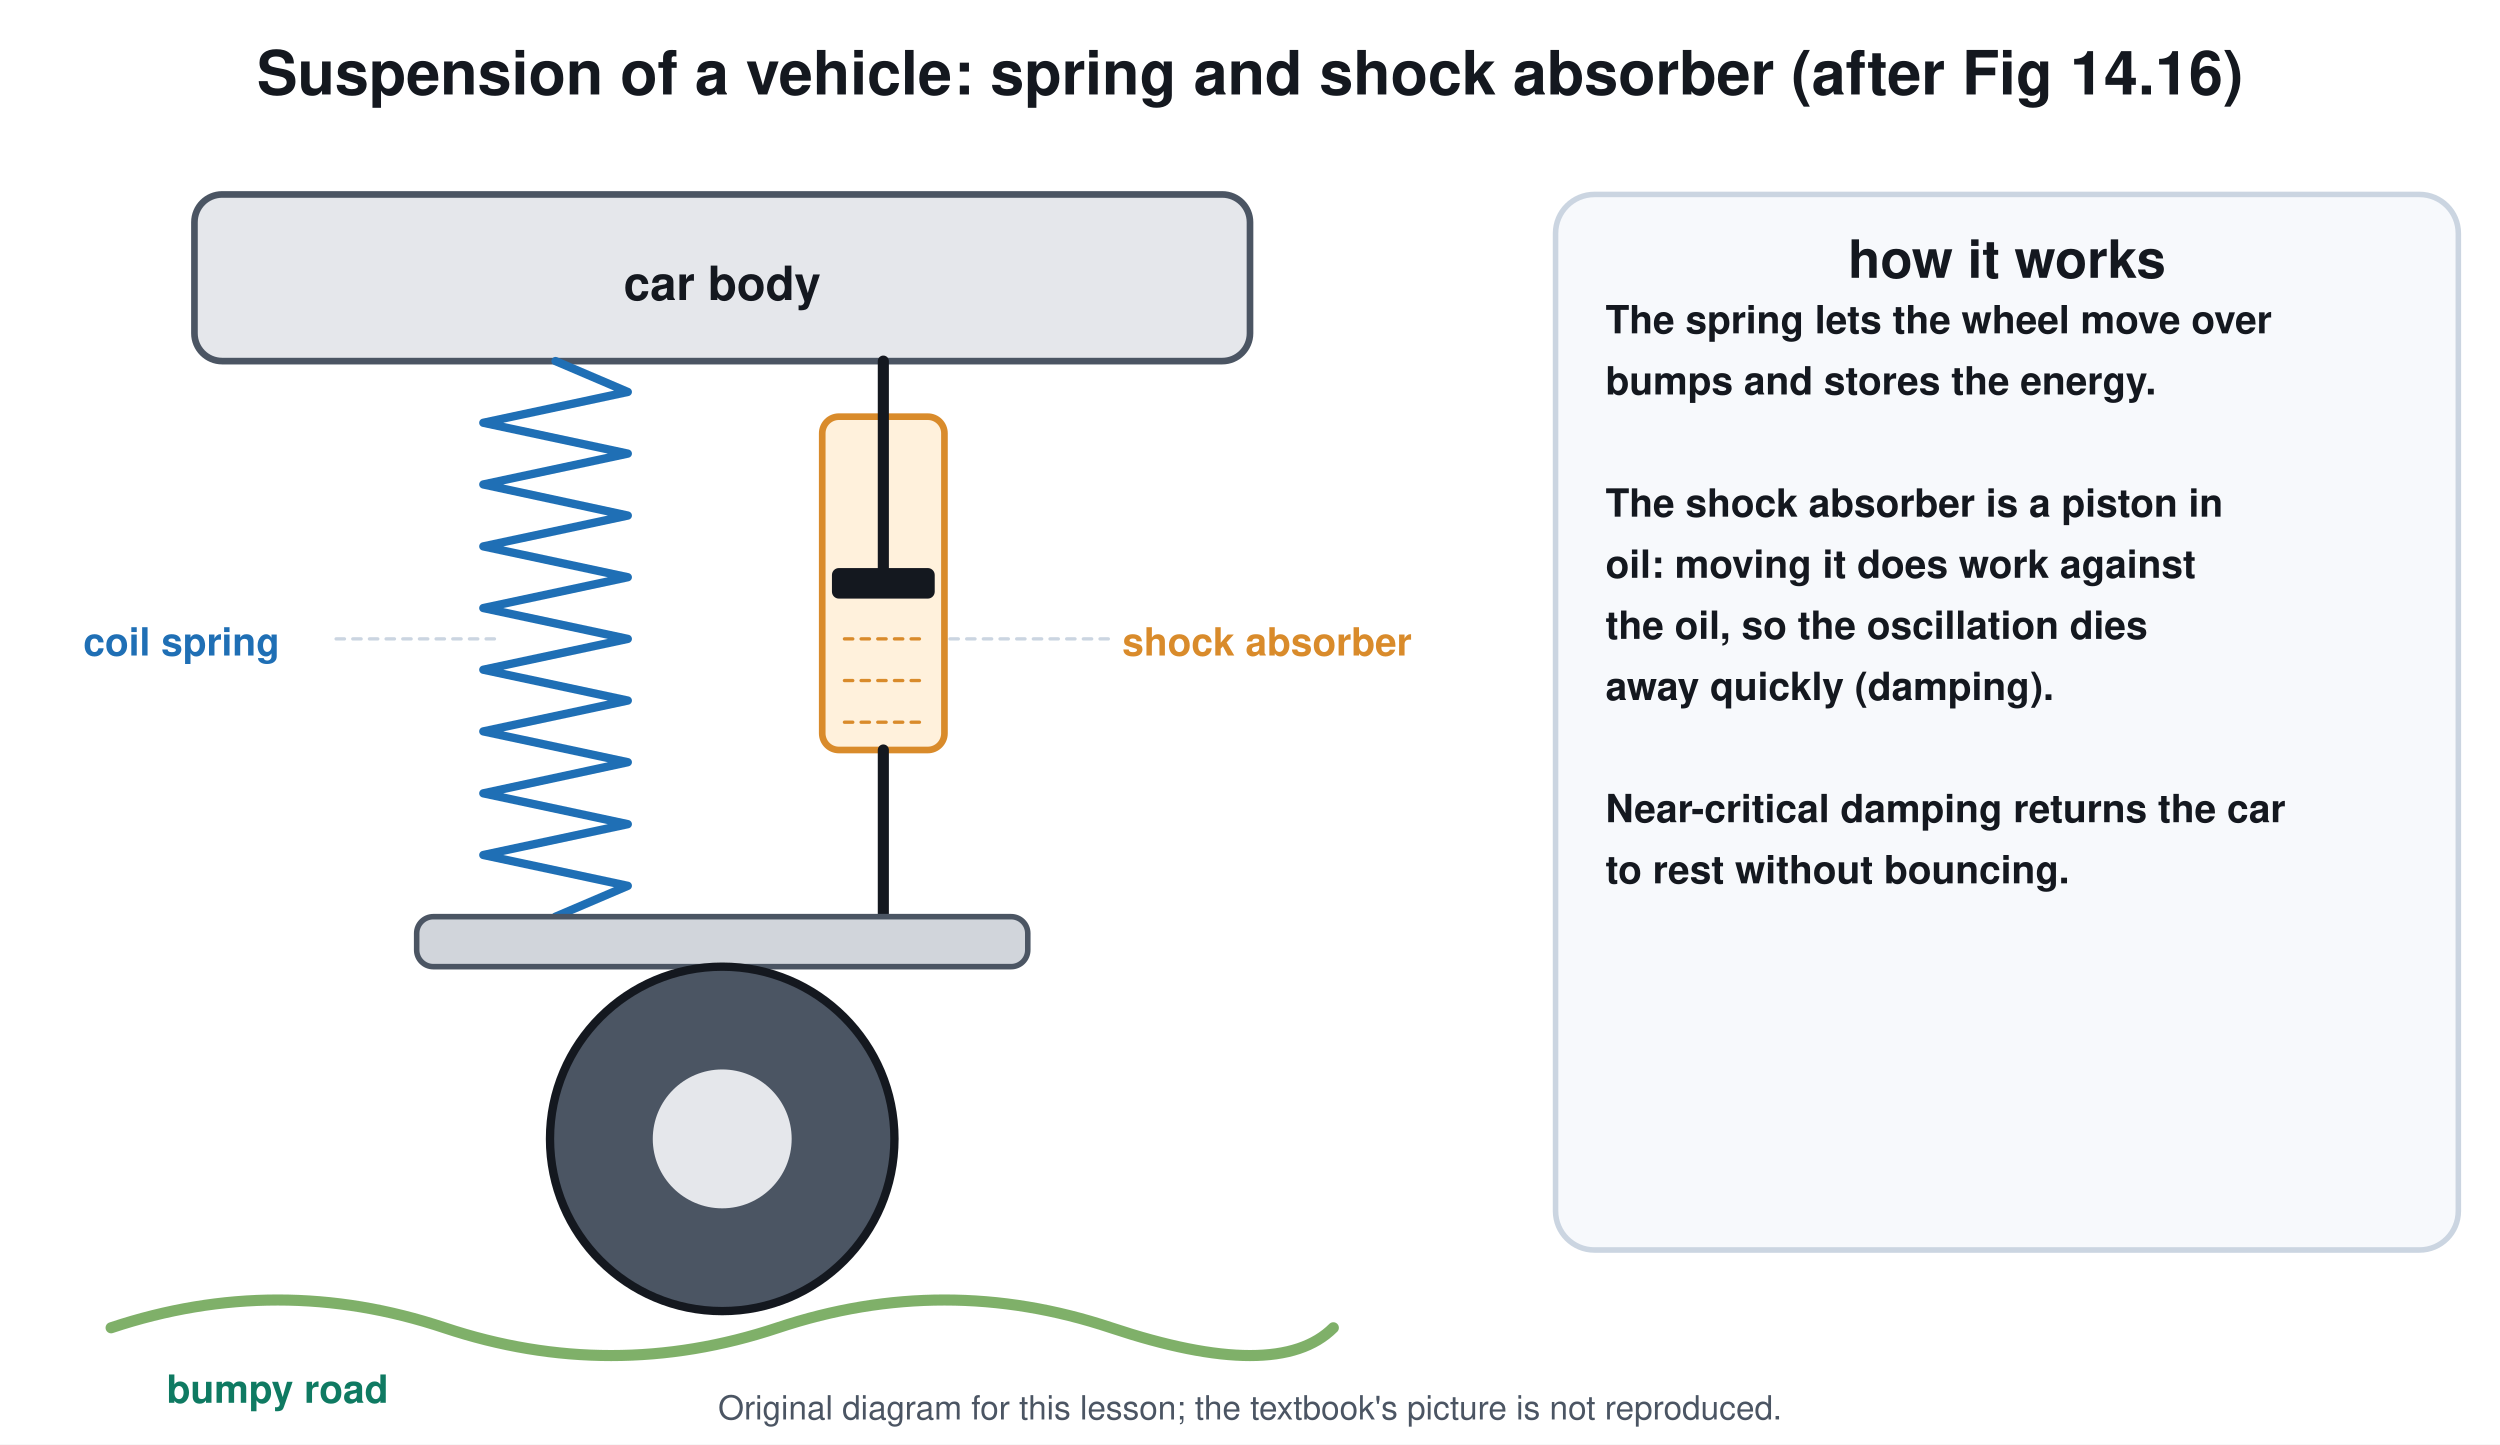
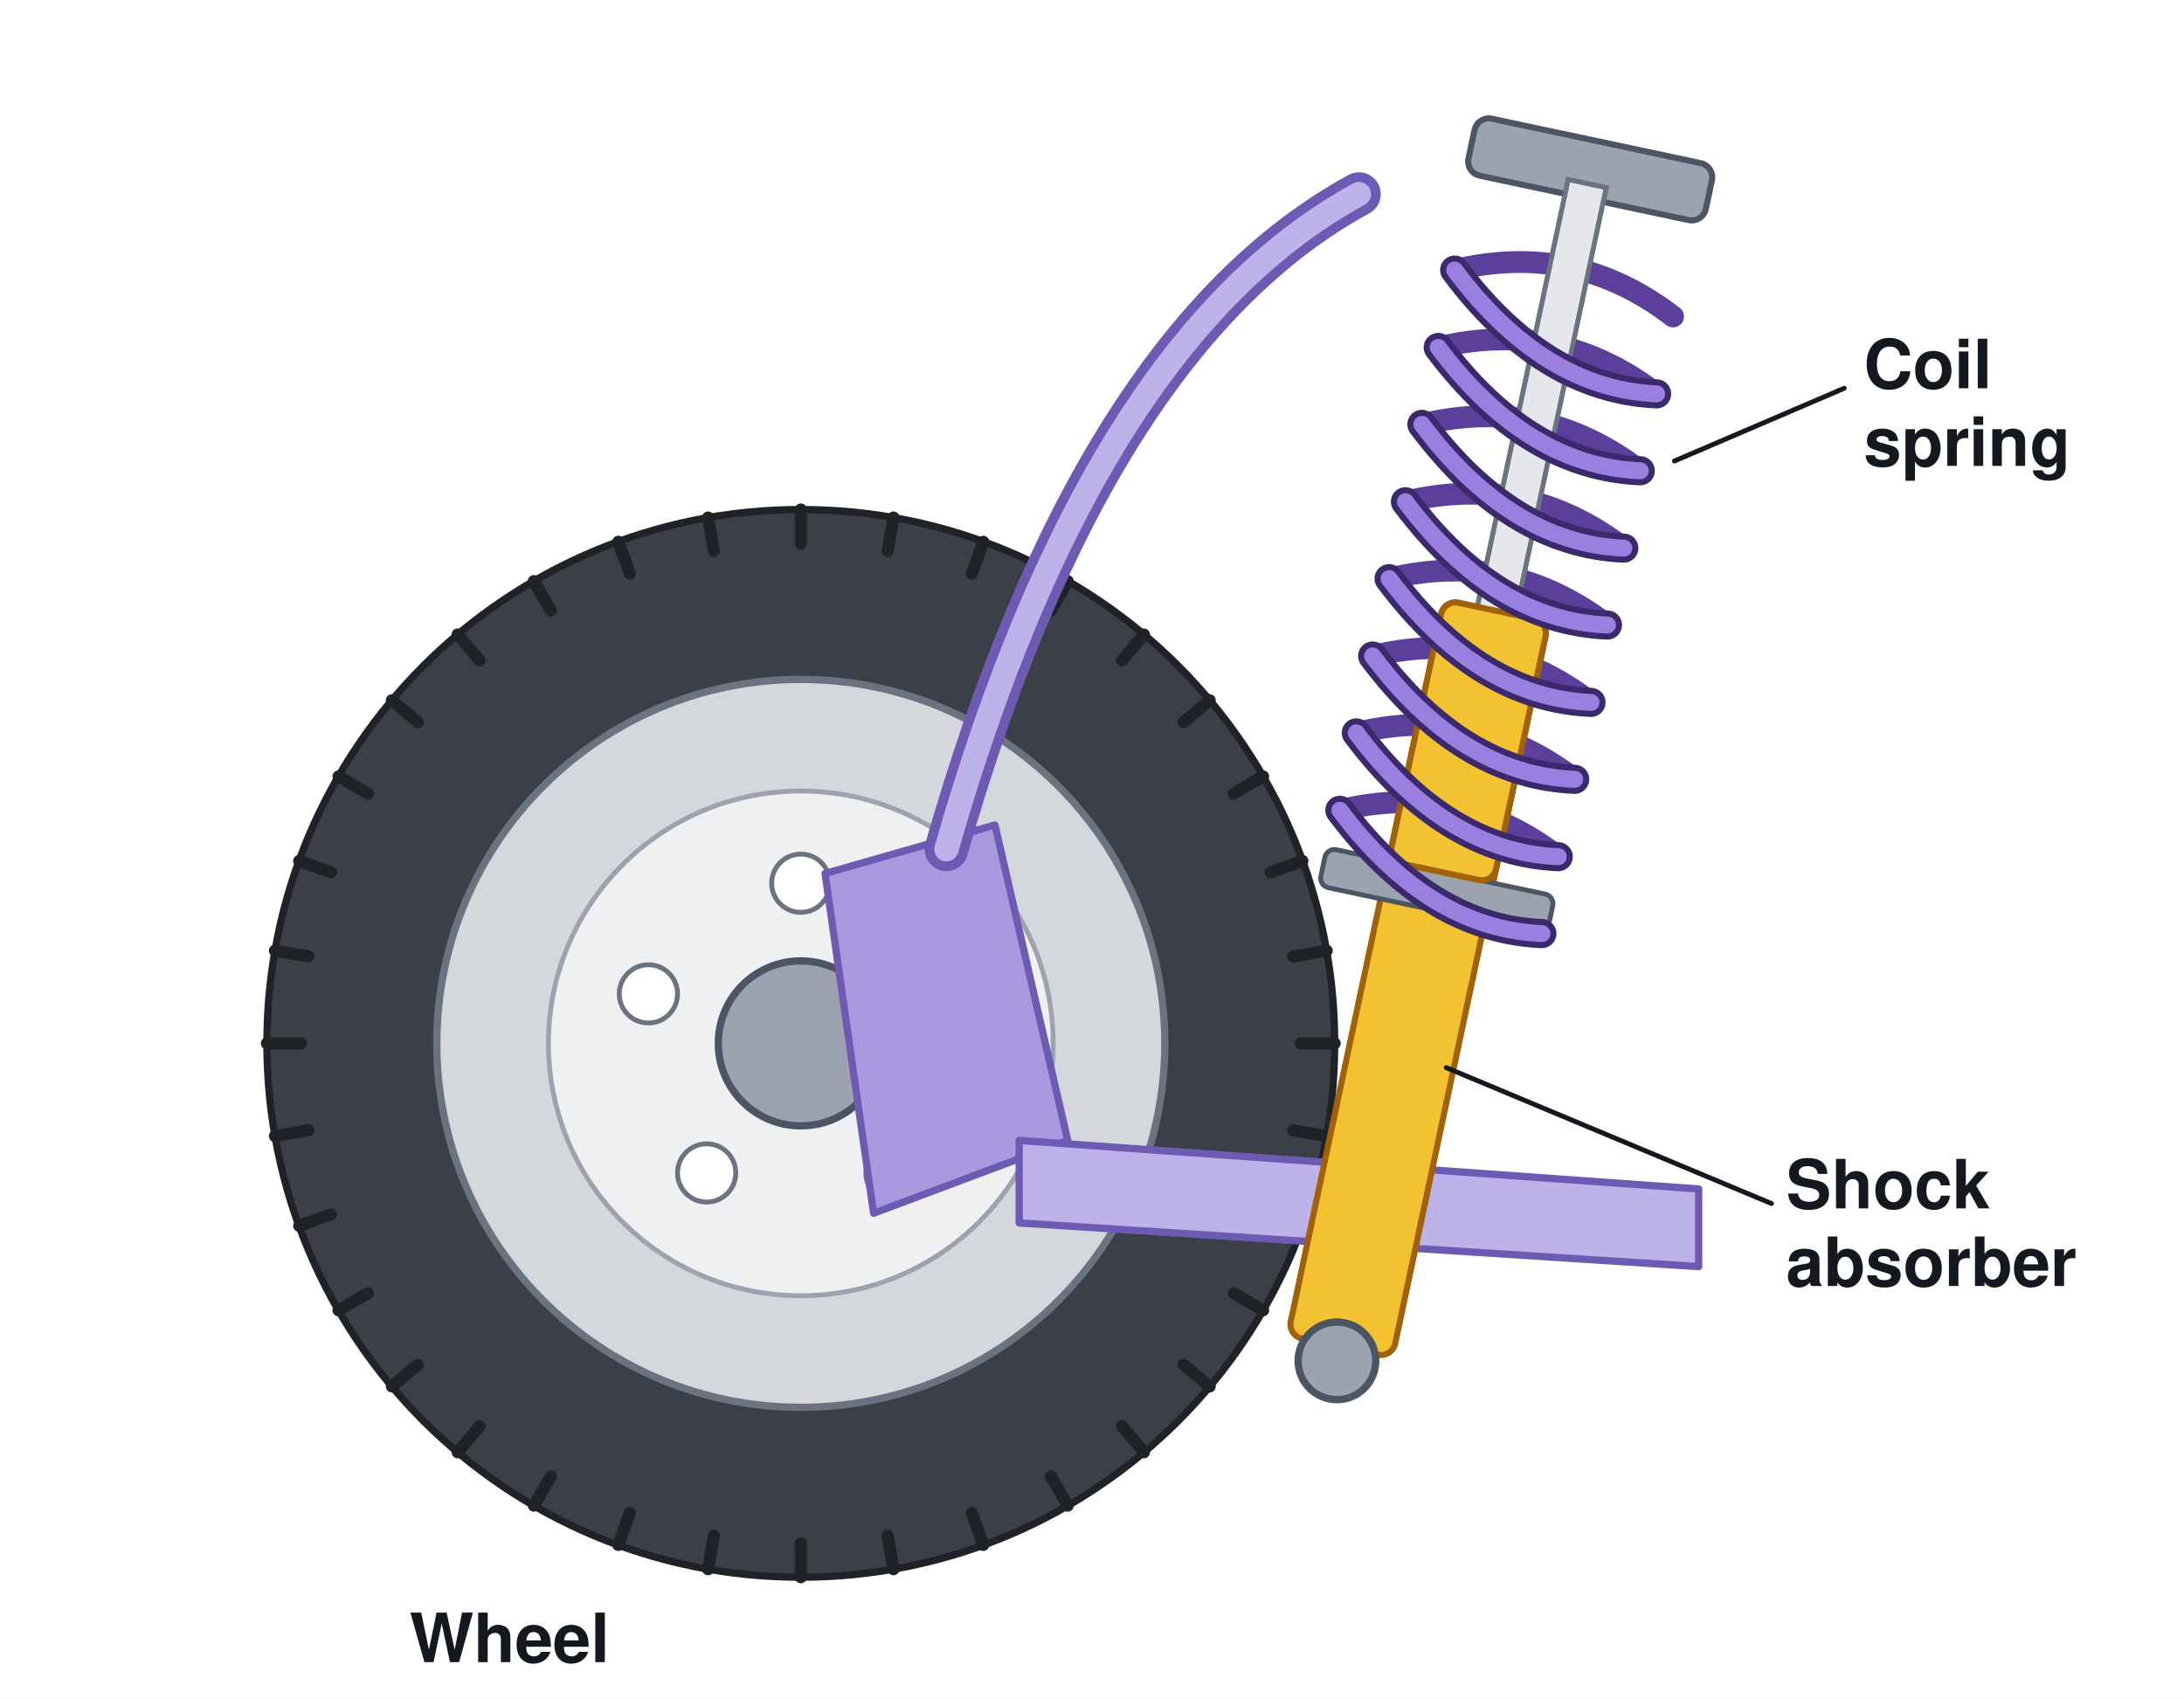
- <svg xmlns="http://www.w3.org/2000/svg" viewBox="0 0 900 520" font-family="Segoe UI, Helvetica, Arial, sans-serif">
-   <rect width="900" height="520" fill="#ffffff" />
-   <text x="450.0" y="34.0" font-size="22" fill="#14181f" text-anchor="middle" font-weight="700">Suspension of a vehicle: spring and shock absorber (after Fig 14.16)</text>
-   <rect x="70.0" y="70.0" width="380.0" height="60.0" rx="10" stroke="#4b5563" stroke-width="2.4" fill="#e5e7eb" />
-   <text x="260.0" y="108.0" font-size="17" fill="#14181f" text-anchor="middle" font-weight="700">car body</text>
-   <path d="M200.0 130.0 L226.0 141.1 L174.0 152.2 L226.0 163.3 L174.0 174.4 L226.0 185.6 L174.0 196.7 L226.0 207.8 L174.0 218.9 L226.0 230.0 L174.0 241.1 L226.0 252.2 L174.0 263.3 L226.0 274.4 L174.0 285.6 L226.0 296.7 L174.0 307.8 L226.0 318.9 L200.0 330.0" stroke="#1f6fb5" stroke-width="3" fill="none" stroke-linejoin="round" stroke-linecap="round" />
-   <rect x="296.0" y="150.0" width="44.0" height="120.0" rx="6" stroke="#d98b2b" stroke-width="2.4" fill="#fff1dc" />
-   <line x1="318.0" y1="130.0" x2="318.0" y2="210.0" stroke="#14181f" stroke-width="4" stroke-linecap="round" />
-   <rect x="300.0" y="205.0" width="36.0" height="10.0" rx="2" stroke="#14181f" stroke-width="1" fill="#14181f" />
-   <line x1="304.0" y1="230.0" x2="332.0" y2="230.0" stroke="#d98b2b" stroke-width="1.2" stroke-linecap="round" stroke-dasharray="3 3" />
-   <line x1="304.0" y1="245.0" x2="332.0" y2="245.0" stroke="#d98b2b" stroke-width="1.2" stroke-linecap="round" stroke-dasharray="3 3" />
-   <line x1="304.0" y1="260.0" x2="332.0" y2="260.0" stroke="#d98b2b" stroke-width="1.2" stroke-linecap="round" stroke-dasharray="3 3" />
-   <line x1="318.0" y1="270.0" x2="318.0" y2="330.0" stroke="#14181f" stroke-width="4" stroke-linecap="round" />
-   <rect x="150.0" y="330.0" width="220.0" height="18.0" rx="6" stroke="#4b5563" stroke-width="2" fill="#d1d5db" />
-   <circle cx="260.0" cy="410.0" r="62.0" stroke="#14181f" stroke-width="3" fill="#4b5563" />
-   <circle cx="260.0" cy="410.0" r="26.0" stroke="#4b5563" stroke-width="2" fill="#e5e7eb" />
-   <path d="M40 478 Q100 458 160 478 T280 478 T400 478 T480 478" stroke="#7fb069" stroke-width="4" fill="none" stroke-linejoin="round" stroke-linecap="round" />
-   <text x="60.0" y="505.0" font-size="14" fill="#0f7a62" text-anchor="start" font-weight="700">bumpy road</text>
-   <line x1="178.0" y1="230.0" x2="120.0" y2="230.0" stroke="#cbd5e1" stroke-width="1.2" stroke-linecap="round" stroke-dasharray="3 3" />
-   <text x="30.0" y="236.0" font-size="14" fill="#1f6fb5" text-anchor="start" font-weight="700">coil spring</text>
-   <line x1="342.0" y1="230.0" x2="400.0" y2="230.0" stroke="#cbd5e1" stroke-width="1.2" stroke-linecap="round" stroke-dasharray="3 3" />
-   <text x="404.0" y="236.0" font-size="14" fill="#d98b2b" text-anchor="start" font-weight="700">shock absorber</text>
-   <rect x="560.0" y="70.0" width="325.0" height="380.0" rx="14" stroke="#cbd5e1" stroke-width="2" fill="#f7f9fc" />
-   <text x="722.5" y="100.0" font-size="19" fill="#14181f" text-anchor="middle" font-weight="700">how it works</text>
-   <text x="578.0" y="120.0" font-size="14" fill="#14181f" text-anchor="start" font-weight="700">The spring lets the wheel move over</text>
-   <text x="578.0" y="142.0" font-size="14" fill="#14181f" text-anchor="start" font-weight="700">bumps and stores the energy.</text>
-   <text x="578.0" y="164.0" font-size="14" fill="#14181f" text-anchor="start" font-weight="700" />
-   <text x="578.0" y="186.0" font-size="14" fill="#14181f" text-anchor="start" font-weight="700">The shock absorber is a piston in</text>
-   <text x="578.0" y="208.0" font-size="14" fill="#14181f" text-anchor="start" font-weight="700">oil: moving it does work against</text>
-   <text x="578.0" y="230.0" font-size="14" fill="#14181f" text-anchor="start" font-weight="700">the oil, so the oscillation dies</text>
-   <text x="578.0" y="252.0" font-size="14" fill="#14181f" text-anchor="start" font-weight="700">away quickly (damping).</text>
-   <text x="578.0" y="274.0" font-size="14" fill="#14181f" text-anchor="start" font-weight="700" />
-   <text x="578.0" y="296.0" font-size="14" fill="#14181f" text-anchor="start" font-weight="700">Near-critical damping returns the car</text>
-   <text x="578.0" y="318.0" font-size="14" fill="#14181f" text-anchor="start" font-weight="700">to rest without bouncing.</text>
-   <text x="450.0" y="511" font-size="12" fill="#4b5563" text-anchor="middle">Original diagram for this lesson; the textbook's picture is not reproduced.</text>
+ <svg xmlns="http://www.w3.org/2000/svg" viewBox="0 0 900 700" font-family="Segoe UI, Helvetica, Arial, sans-serif">
+   <rect width="900" height="700" fill="#ffffff" />
+   <circle cx="330.0" cy="430.0" r="220.0" stroke="#1f2328" stroke-width="3" fill="#3b4048" />
+   <line x1="536.0" y1="430.0" x2="550.0" y2="430.0" stroke="#1f2328" stroke-width="5" stroke-linecap="round" />
+   <line x1="532.9" y1="465.8" x2="546.7" y2="468.2" stroke="#1f2328" stroke-width="5" stroke-linecap="round" />
+   <line x1="523.6" y1="500.5" x2="536.7" y2="505.2" stroke="#1f2328" stroke-width="5" stroke-linecap="round" />
+   <line x1="508.4" y1="533.0" x2="520.5" y2="540.0" stroke="#1f2328" stroke-width="5" stroke-linecap="round" />
+   <line x1="487.8" y1="562.4" x2="498.5" y2="571.4" stroke="#1f2328" stroke-width="5" stroke-linecap="round" />
+   <line x1="462.4" y1="587.8" x2="471.4" y2="598.5" stroke="#1f2328" stroke-width="5" stroke-linecap="round" />
+   <line x1="433.0" y1="608.4" x2="440.0" y2="620.5" stroke="#1f2328" stroke-width="5" stroke-linecap="round" />
+   <line x1="400.5" y1="623.6" x2="405.2" y2="636.7" stroke="#1f2328" stroke-width="5" stroke-linecap="round" />
+   <line x1="365.8" y1="632.9" x2="368.2" y2="646.7" stroke="#1f2328" stroke-width="5" stroke-linecap="round" />
+   <line x1="330.0" y1="636.0" x2="330.0" y2="650.0" stroke="#1f2328" stroke-width="5" stroke-linecap="round" />
+   <line x1="294.2" y1="632.9" x2="291.8" y2="646.7" stroke="#1f2328" stroke-width="5" stroke-linecap="round" />
+   <line x1="259.5" y1="623.6" x2="254.8" y2="636.7" stroke="#1f2328" stroke-width="5" stroke-linecap="round" />
+   <line x1="227.0" y1="608.4" x2="220.0" y2="620.5" stroke="#1f2328" stroke-width="5" stroke-linecap="round" />
+   <line x1="197.6" y1="587.8" x2="188.6" y2="598.5" stroke="#1f2328" stroke-width="5" stroke-linecap="round" />
+   <line x1="172.2" y1="562.4" x2="161.5" y2="571.4" stroke="#1f2328" stroke-width="5" stroke-linecap="round" />
+   <line x1="151.6" y1="533.0" x2="139.5" y2="540.0" stroke="#1f2328" stroke-width="5" stroke-linecap="round" />
+   <line x1="136.4" y1="500.5" x2="123.3" y2="505.2" stroke="#1f2328" stroke-width="5" stroke-linecap="round" />
+   <line x1="127.1" y1="465.8" x2="113.3" y2="468.2" stroke="#1f2328" stroke-width="5" stroke-linecap="round" />
+   <line x1="124.0" y1="430.0" x2="110.0" y2="430.0" stroke="#1f2328" stroke-width="5" stroke-linecap="round" />
+   <line x1="127.1" y1="394.2" x2="113.3" y2="391.8" stroke="#1f2328" stroke-width="5" stroke-linecap="round" />
+   <line x1="136.4" y1="359.5" x2="123.3" y2="354.8" stroke="#1f2328" stroke-width="5" stroke-linecap="round" />
+   <line x1="151.6" y1="327.0" x2="139.5" y2="320.0" stroke="#1f2328" stroke-width="5" stroke-linecap="round" />
+   <line x1="172.2" y1="297.6" x2="161.5" y2="288.6" stroke="#1f2328" stroke-width="5" stroke-linecap="round" />
+   <line x1="197.6" y1="272.2" x2="188.6" y2="261.5" stroke="#1f2328" stroke-width="5" stroke-linecap="round" />
+   <line x1="227.0" y1="251.6" x2="220.0" y2="239.5" stroke="#1f2328" stroke-width="5" stroke-linecap="round" />
+   <line x1="259.5" y1="236.4" x2="254.8" y2="223.3" stroke="#1f2328" stroke-width="5" stroke-linecap="round" />
+   <line x1="294.2" y1="227.1" x2="291.8" y2="213.3" stroke="#1f2328" stroke-width="5" stroke-linecap="round" />
+   <line x1="330.0" y1="224.0" x2="330.0" y2="210.0" stroke="#1f2328" stroke-width="5" stroke-linecap="round" />
+   <line x1="365.8" y1="227.1" x2="368.2" y2="213.3" stroke="#1f2328" stroke-width="5" stroke-linecap="round" />
+   <line x1="400.5" y1="236.4" x2="405.2" y2="223.3" stroke="#1f2328" stroke-width="5" stroke-linecap="round" />
+   <line x1="433.0" y1="251.6" x2="440.0" y2="239.5" stroke="#1f2328" stroke-width="5" stroke-linecap="round" />
+   <line x1="462.4" y1="272.2" x2="471.4" y2="261.5" stroke="#1f2328" stroke-width="5" stroke-linecap="round" />
+   <line x1="487.8" y1="297.6" x2="498.5" y2="288.6" stroke="#1f2328" stroke-width="5" stroke-linecap="round" />
+   <line x1="508.4" y1="327.0" x2="520.5" y2="320.0" stroke="#1f2328" stroke-width="5" stroke-linecap="round" />
+   <line x1="523.6" y1="359.5" x2="536.7" y2="354.8" stroke="#1f2328" stroke-width="5" stroke-linecap="round" />
+   <line x1="532.9" y1="394.2" x2="546.7" y2="391.8" stroke="#1f2328" stroke-width="5" stroke-linecap="round" />
+   <circle cx="330.0" cy="430.0" r="150.0" stroke="#6b7280" stroke-width="3" fill="#d4d8dd" />
+   <circle cx="330.0" cy="430.0" r="104.0" stroke="#9ca3af" stroke-width="2" fill="#eef0f2" />
+   <circle cx="330.0" cy="364.0" r="12.0" stroke="#6b7280" stroke-width="2" fill="#ffffff" />
+   <circle cx="392.8" cy="409.6" r="12.0" stroke="#6b7280" stroke-width="2" fill="#ffffff" />
+   <circle cx="368.8" cy="483.4" r="12.0" stroke="#6b7280" stroke-width="2" fill="#ffffff" />
+   <circle cx="291.2" cy="483.4" r="12.0" stroke="#6b7280" stroke-width="2" fill="#ffffff" />
+   <circle cx="267.2" cy="409.6" r="12.0" stroke="#6b7280" stroke-width="2" fill="#ffffff" />
+   <circle cx="330.0" cy="430.0" r="34.0" stroke="#4b5563" stroke-width="3" fill="#9ca3af" />
+   <path d="M340.0 360.0 L410.0 340.0 L440.0 470.0 L360.0 500.0 Z" stroke="#6d5bb3" stroke-width="3" fill="#a99ae0" stroke-linejoin="round" stroke-linecap="round" />
+   <path d="M420.0 470.0 L700.0 490.0 L700.0 522.0 L420.0 504.0 Z" stroke="#6d5bb3" stroke-width="3" fill="#bdb2ea" stroke-linejoin="round" stroke-linecap="round" />
+   <g transform="rotate(12 600 330)">
+     <rect x="550.0" y="52.0" width="100.0" height="24.0" rx="6" stroke="#4b5563" stroke-width="2.5" fill="#9ca3af" />
+     <rect x="592.0" y="70.0" width="16.0" height="200.0" rx="0" stroke="#6b7280" stroke-width="2" fill="#e5e7eb" />
+     <rect x="578.0" y="250.0" width="44.0" height="310.0" rx="6" stroke="#a16207" stroke-width="2.5" fill="#f2c230" />
+     <circle cx="600.0" cy="566.0" r="16.0" stroke="#4b5563" stroke-width="3" fill="#9ca3af" />
+     <rect x="552.0" y="360.0" width="96.0" height="16.0" rx="4" stroke="#4b5563" stroke-width="2" fill="#9ca3af" />
+   </g>
+   <g transform="rotate(12 600 330)">
+     <path d="M554.0 116.2 Q600.0 94.2 646.0 116.2" stroke="#5b3f9a" stroke-width="9" fill="none" stroke-linejoin="round" stroke-linecap="round" />
+     <path d="M554.0 148.8 Q600.0 126.8 646.0 148.8" stroke="#5b3f9a" stroke-width="9" fill="none" stroke-linejoin="round" stroke-linecap="round" />
+     <path d="M554.0 181.2 Q600.0 159.2 646.0 181.2" stroke="#5b3f9a" stroke-width="9" fill="none" stroke-linejoin="round" stroke-linecap="round" />
+     <path d="M554.0 213.8 Q600.0 191.8 646.0 213.8" stroke="#5b3f9a" stroke-width="9" fill="none" stroke-linejoin="round" stroke-linecap="round" />
+     <path d="M554.0 246.2 Q600.0 224.2 646.0 246.2" stroke="#5b3f9a" stroke-width="9" fill="none" stroke-linejoin="round" stroke-linecap="round" />
+     <path d="M554.0 278.8 Q600.0 256.8 646.0 278.8" stroke="#5b3f9a" stroke-width="9" fill="none" stroke-linejoin="round" stroke-linecap="round" />
+     <path d="M554.0 311.2 Q600.0 289.2 646.0 311.2" stroke="#5b3f9a" stroke-width="9" fill="none" stroke-linejoin="round" stroke-linecap="round" />
+     <path d="M554.0 343.8 Q600.0 321.8 646.0 343.8" stroke="#5b3f9a" stroke-width="9" fill="none" stroke-linejoin="round" stroke-linecap="round" />
+     <rect x="592.0" y="70.0" width="16.0" height="200.0" rx="0" stroke="#6b7280" stroke-width="2" fill="#e5e7eb" />
+     <rect x="578.0" y="250.0" width="44.0" height="110.0" rx="6" stroke="#a16207" stroke-width="2.5" fill="#f2c230" />
+     <path d="M554.0 116.2 Q600.0 156.5 646.0 148.8" stroke="#3b2a6b" stroke-width="12" fill="none" stroke-linejoin="round" stroke-linecap="round" />
+     <path d="M554.0 116.2 Q600.0 156.5 646.0 148.8" stroke="#9b7fe0" stroke-width="7" fill="none" stroke-linejoin="round" stroke-linecap="round" />
+     <path d="M554.0 148.8 Q600.0 189.0 646.0 181.2" stroke="#3b2a6b" stroke-width="12" fill="none" stroke-linejoin="round" stroke-linecap="round" />
+     <path d="M554.0 148.8 Q600.0 189.0 646.0 181.2" stroke="#9b7fe0" stroke-width="7" fill="none" stroke-linejoin="round" stroke-linecap="round" />
+     <path d="M554.0 181.2 Q600.0 221.5 646.0 213.8" stroke="#3b2a6b" stroke-width="12" fill="none" stroke-linejoin="round" stroke-linecap="round" />
+     <path d="M554.0 181.2 Q600.0 221.5 646.0 213.8" stroke="#9b7fe0" stroke-width="7" fill="none" stroke-linejoin="round" stroke-linecap="round" />
+     <path d="M554.0 213.8 Q600.0 254.0 646.0 246.2" stroke="#3b2a6b" stroke-width="12" fill="none" stroke-linejoin="round" stroke-linecap="round" />
+     <path d="M554.0 213.8 Q600.0 254.0 646.0 246.2" stroke="#9b7fe0" stroke-width="7" fill="none" stroke-linejoin="round" stroke-linecap="round" />
+     <path d="M554.0 246.2 Q600.0 286.5 646.0 278.8" stroke="#3b2a6b" stroke-width="12" fill="none" stroke-linejoin="round" stroke-linecap="round" />
+     <path d="M554.0 246.2 Q600.0 286.5 646.0 278.8" stroke="#9b7fe0" stroke-width="7" fill="none" stroke-linejoin="round" stroke-linecap="round" />
+     <path d="M554.0 278.8 Q600.0 319.0 646.0 311.2" stroke="#3b2a6b" stroke-width="12" fill="none" stroke-linejoin="round" stroke-linecap="round" />
+     <path d="M554.0 278.8 Q600.0 319.0 646.0 311.2" stroke="#9b7fe0" stroke-width="7" fill="none" stroke-linejoin="round" stroke-linecap="round" />
+     <path d="M554.0 311.2 Q600.0 351.5 646.0 343.8" stroke="#3b2a6b" stroke-width="12" fill="none" stroke-linejoin="round" stroke-linecap="round" />
+     <path d="M554.0 311.2 Q600.0 351.5 646.0 343.8" stroke="#9b7fe0" stroke-width="7" fill="none" stroke-linejoin="round" stroke-linecap="round" />
+     <path d="M554.0 343.8 Q600.0 384.0 646.0 376.2" stroke="#3b2a6b" stroke-width="12" fill="none" stroke-linejoin="round" stroke-linecap="round" />
+     <path d="M554.0 343.8 Q600.0 384.0 646.0 376.2" stroke="#9b7fe0" stroke-width="7" fill="none" stroke-linejoin="round" stroke-linecap="round" />
+   </g>
+   <path d="M390 350 Q450 140 560 80" stroke="#6d5bb3" stroke-width="18" fill="none" stroke-linejoin="round" stroke-linecap="round" />
+   <path d="M390 350 Q450 140 560 80" stroke="#bdb2ea" stroke-width="10" fill="none" stroke-linejoin="round" stroke-linecap="round" />
+   <line x1="690.0" y1="190.0" x2="760.0" y2="160.0" stroke="#14181f" stroke-width="2" stroke-linecap="round" />
+   <text x="768.0" y="160.0" font-size="28" fill="#14181f" text-anchor="start" font-weight="700">Coil</text>
+   <text x="768.0" y="192.0" font-size="28" fill="#14181f" text-anchor="start" font-weight="700">spring</text>
+   <line x1="596.0" y1="440.0" x2="730.0" y2="496.0" stroke="#14181f" stroke-width="2" stroke-linecap="round" />
+   <text x="736.0" y="498.0" font-size="28" fill="#14181f" text-anchor="start" font-weight="700">Shock</text>
+   <text x="736.0" y="530.0" font-size="28" fill="#14181f" text-anchor="start" font-weight="700">absorber</text>
+   <text x="210.0" y="685.0" font-size="28" fill="#14181f" text-anchor="middle" font-weight="700">Wheel</text>
</svg>
